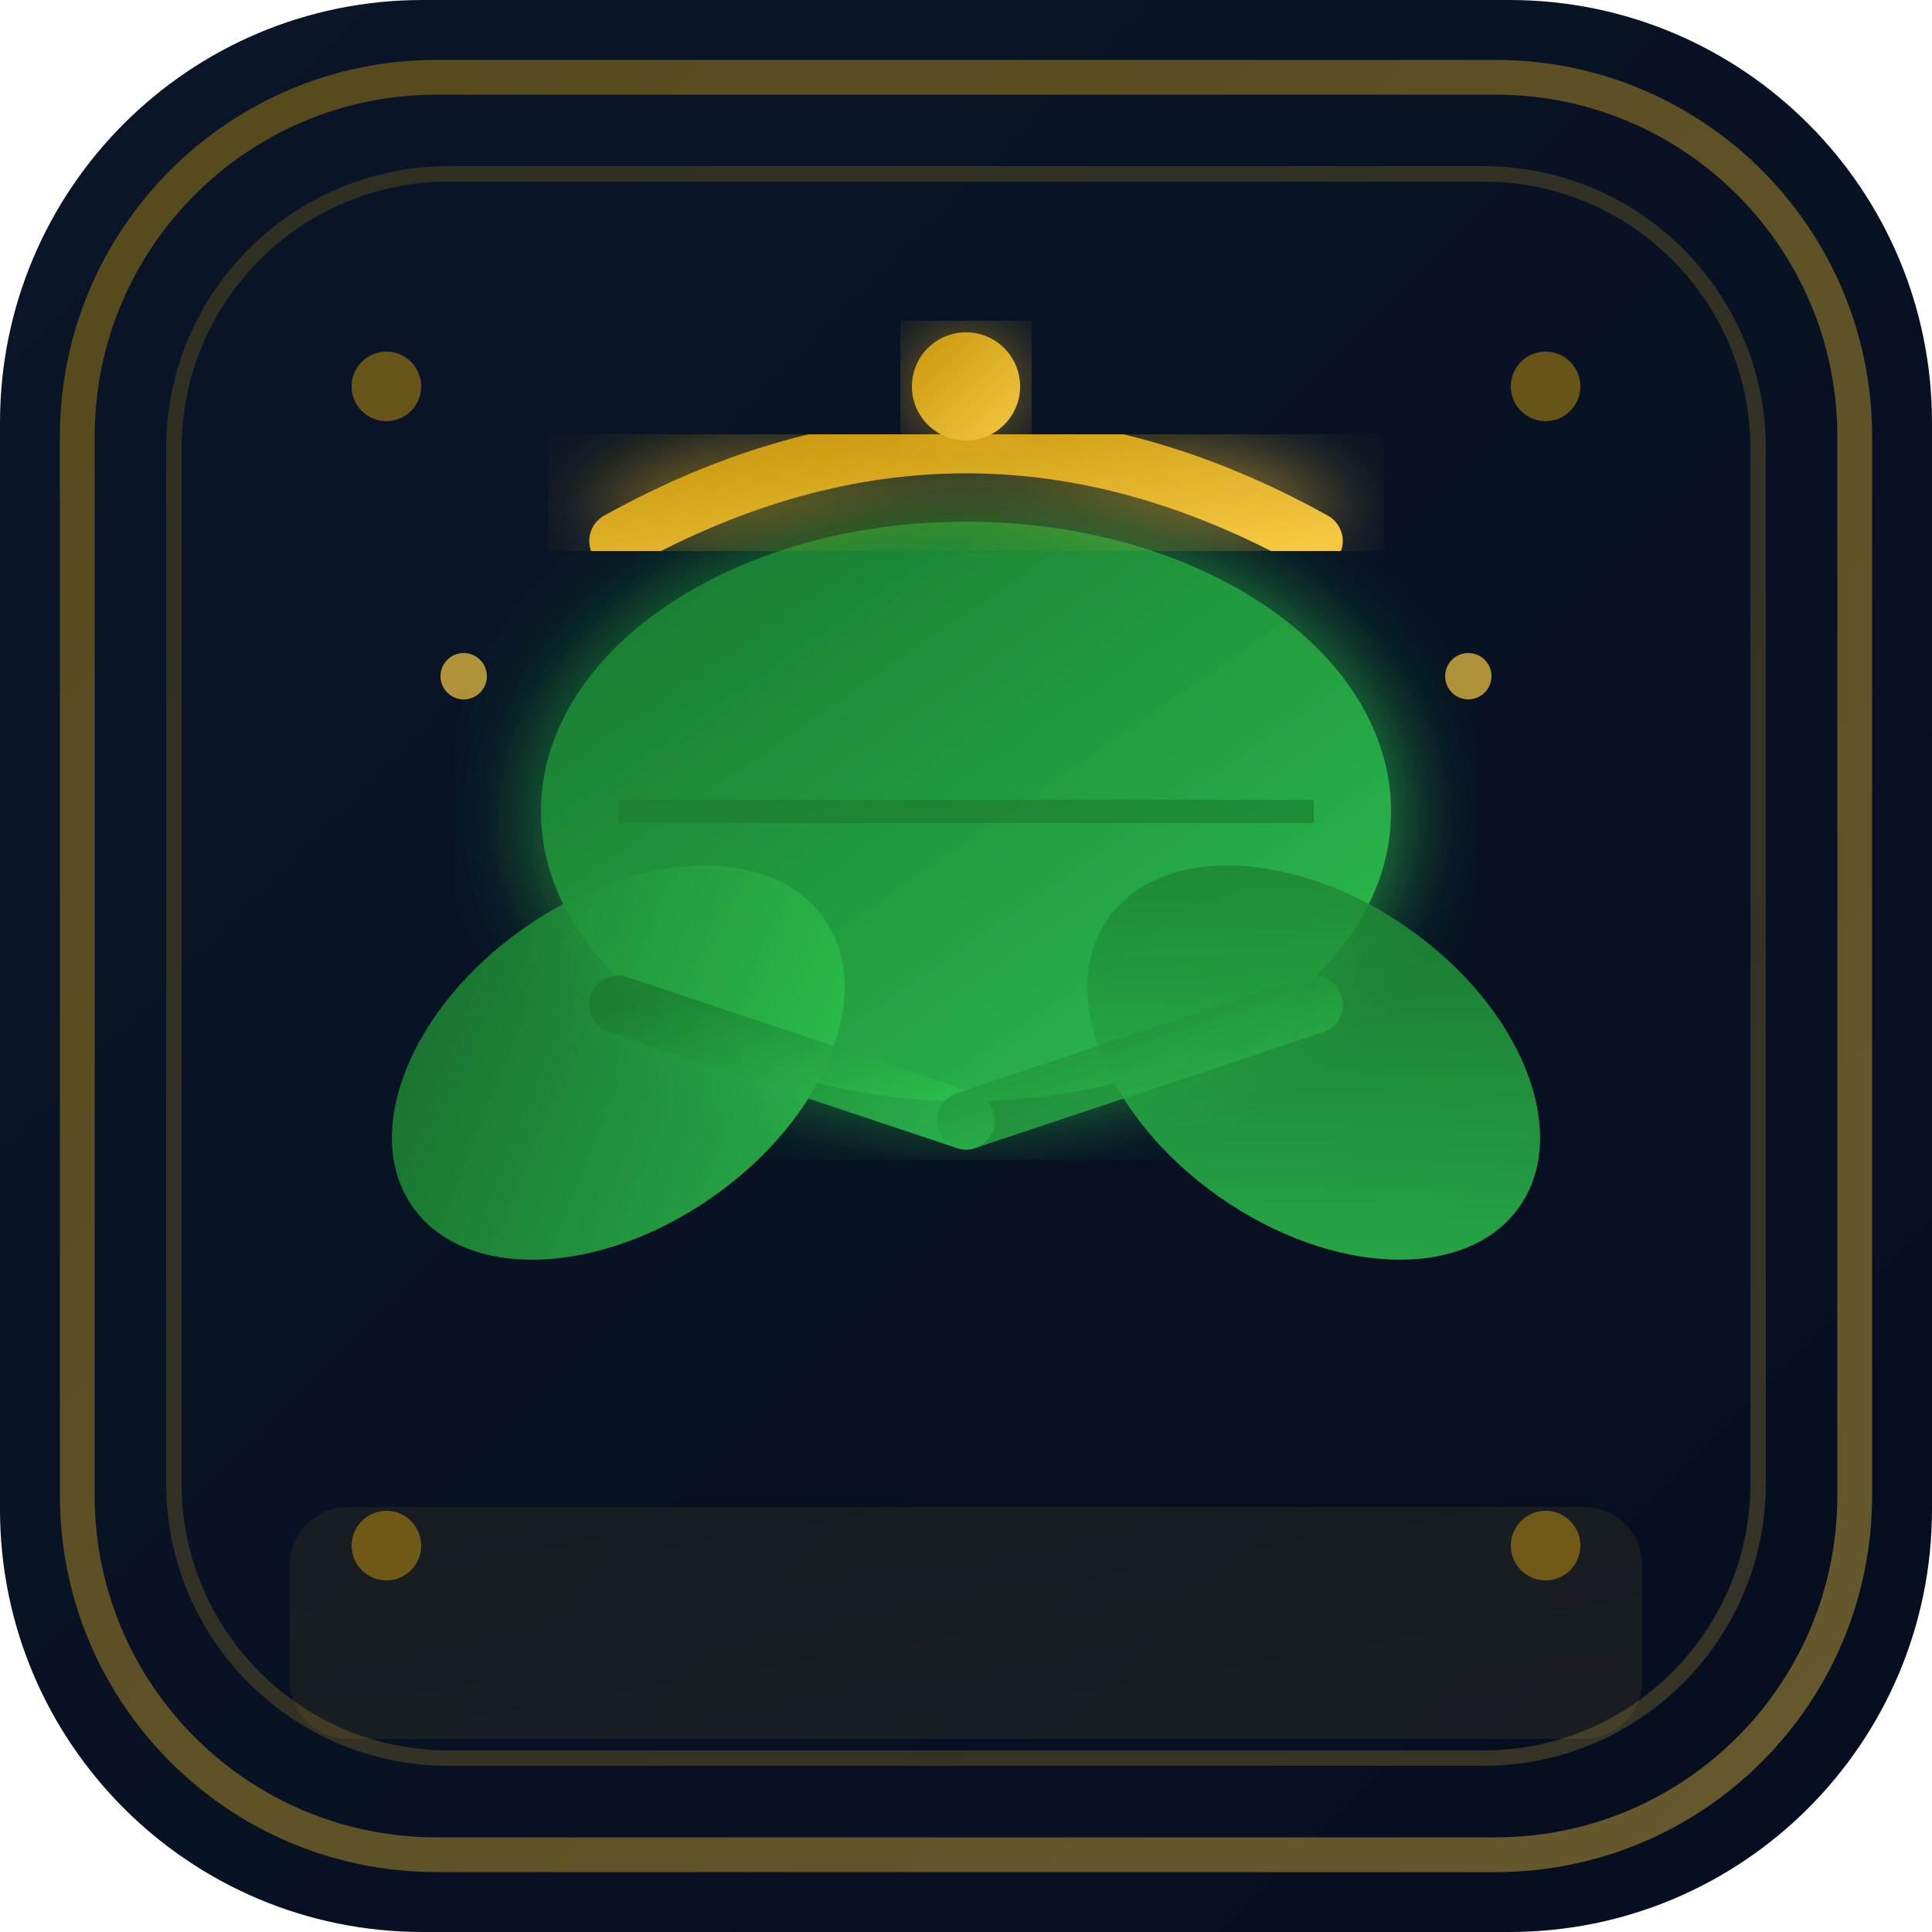
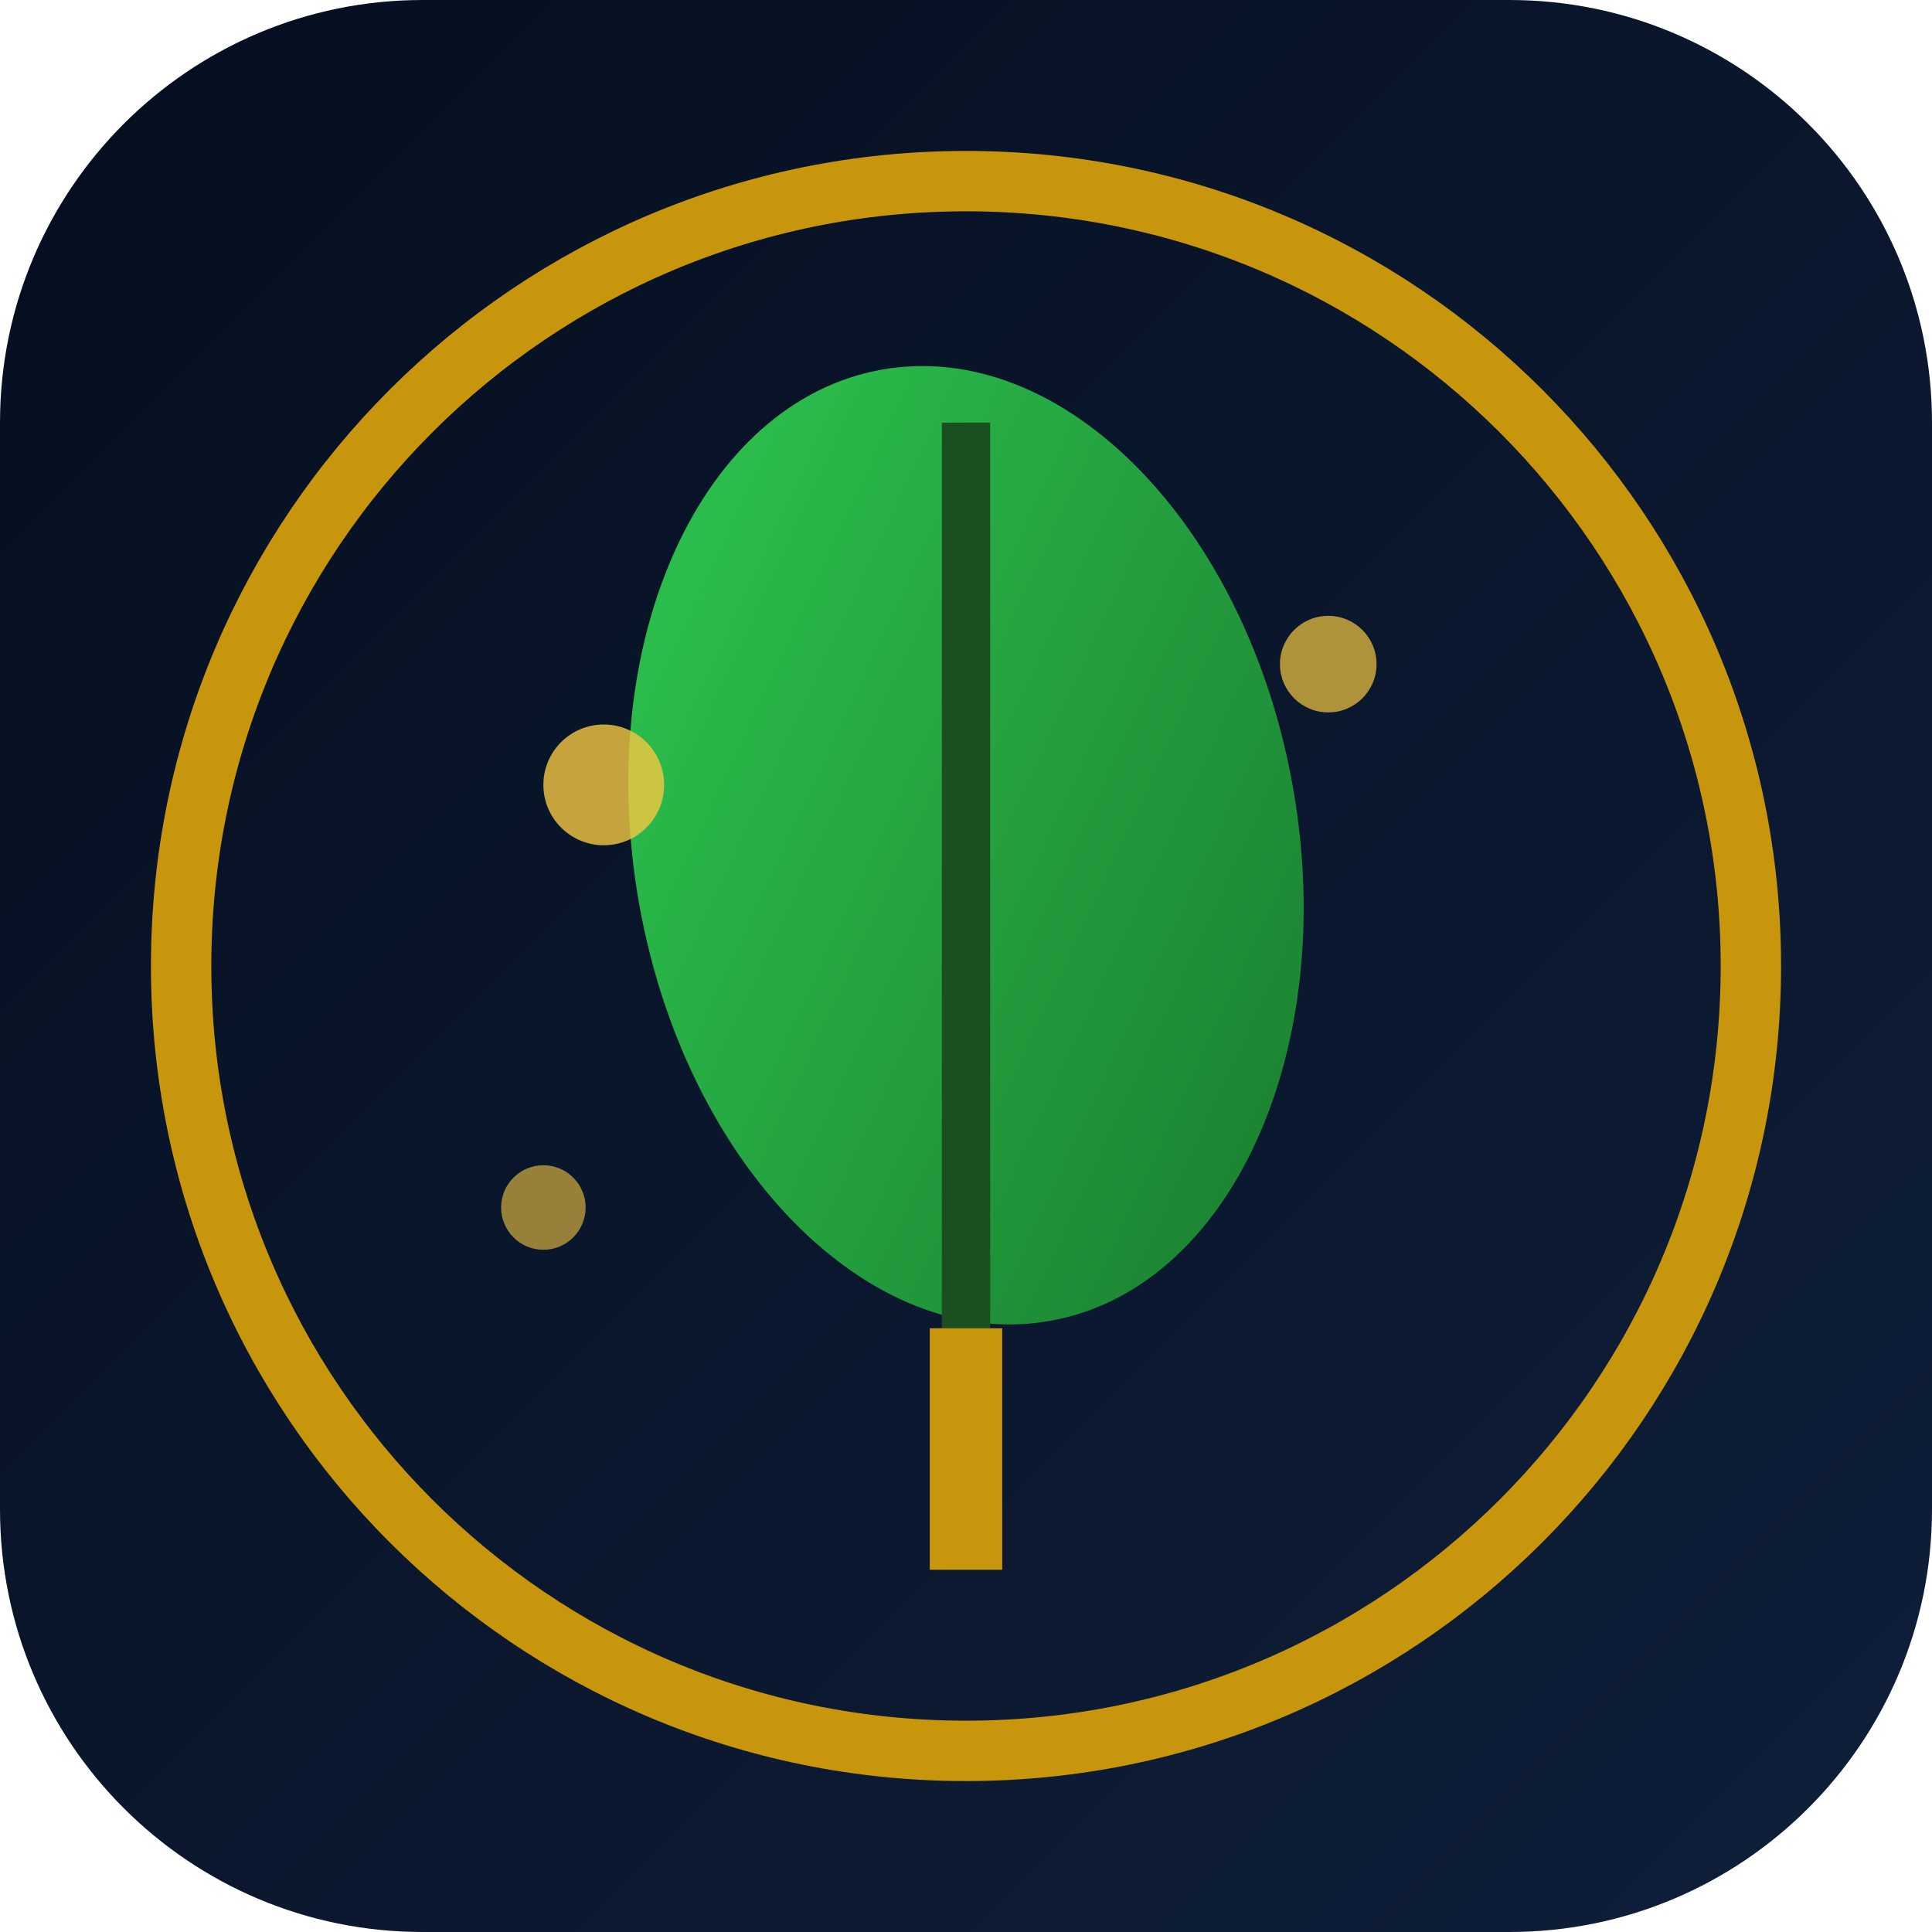
- <svg xmlns="http://www.w3.org/2000/svg" viewBox="0 0 32 32" width="32" height="32">
+ <svg xmlns="http://www.w3.org/2000/svg" viewBox="0 0 32 32">
  <defs>
    <linearGradient id="bg" x1="0%" y1="0%" x2="100%" y2="100%">
-       <stop offset="0%" style="stop-color:#0a1628" />
-       <stop offset="100%" style="stop-color:#050e1f" />
+       <stop offset="0%" style="stop-color:#050e1f" />
+       <stop offset="100%" style="stop-color:#0f1f3a" />
    </linearGradient>
-     <linearGradient id="gold" x1="0%" y1="0%" x2="100%" y2="100%">
-       <stop offset="0%" style="stop-color:#c8960c" />
-       <stop offset="100%" style="stop-color:#f5c842" />
+     <linearGradient id="leaf" x1="0%" y1="0%" x2="100%" y2="100%">
+       <stop offset="0%" style="stop-color:#2ec951" />
+       <stop offset="100%" style="stop-color:#1a7a2e" />
    </linearGradient>
-     <linearGradient id="green" x1="0%" y1="0%" x2="100%" y2="100%">
-       <stop offset="0%" style="stop-color:#1a7a2e" />
-       <stop offset="100%" style="stop-color:#2ec951" />
-     </linearGradient>
-     <filter id="glow">
-       <feGaussianBlur stdDeviation="0.8" result="coloredBlur" />
-       <feMerge>
-         <feMergeNode in="coloredBlur" />
-         <feMergeNode in="SourceGraphic" />
-       </feMerge>
-     </filter>
  </defs>
-   <rect width="32" height="32" rx="7" ry="7" fill="url(#bg)" />
-   <rect x="1.28" y="1.28" width="29.44" height="29.44" rx="5.95" ry="5.95" fill="none" stroke="url(#gold)" stroke-width="0.576" opacity="0.4" />
-   <rect x="2.88" y="2.88" width="26.24" height="26.24" rx="4.55" ry="4.55" fill="none" stroke="url(#gold)" stroke-width="0.256" opacity="0.2" />
-   <circle cx="6.4" cy="6.4" r="0.576" fill="#c8960c" opacity="0.5" />
-   <circle cx="25.6" cy="6.4" r="0.576" fill="#c8960c" opacity="0.5" />
-   <circle cx="6.4" cy="25.6" r="0.576" fill="#c8960c" opacity="0.5" />
-   <circle cx="25.6" cy="25.6" r="0.576" fill="#c8960c" opacity="0.5" />
-   <line x1="16" y1="24.0" x2="16" y2="12.16" stroke="url(#green)" stroke-width="1.44" stroke-linecap="round" filter="url(#glow)" />
-   <ellipse cx="16" cy="13.44" rx="7.04" ry="4.8" fill="url(#green)" opacity="0.95" filter="url(#glow)" />
-   <line x1="10.24" y1="13.44" x2="21.76" y2="13.44" stroke="#1a7a2e" stroke-width="0.384" opacity="0.6" />
-   <ellipse cx="10.24" cy="17.6" rx="4.16" ry="2.72" fill="url(#green)" opacity="0.85" transform="rotate(-35, 10.24, 17.6)" />
-   <ellipse cx="21.76" cy="17.6" rx="4.16" ry="2.72" fill="url(#green)" opacity="0.85" transform="rotate(35, 21.76, 17.6)" />
-   <line x1="16" y1="18.56" x2="10.24" y2="16.64" stroke="url(#green)" stroke-width="0.96" stroke-linecap="round" opacity="0.8" />
-   <line x1="16" y1="18.56" x2="21.76" y2="16.64" stroke="url(#green)" stroke-width="0.96" stroke-linecap="round" opacity="0.8" />
-   <path d="M 10.24 8.96 Q 16 5.76 21.76 8.96" fill="none" stroke="url(#gold)" stroke-width="0.96" stroke-linecap="round" filter="url(#glow)" />
-   <circle cx="16" cy="6.4" r="0.896" fill="url(#gold)" filter="url(#glow)" />
-   <circle cx="7.68" cy="11.2" r="0.384" fill="#f5c842" opacity="0.7" />
-   <circle cx="24.32" cy="11.2" r="0.384" fill="#f5c842" opacity="0.7" />
-   <rect x="4.8" y="24.96" width="22.4" height="3.84" rx="0.96" fill="url(#gold)" opacity="0.08" />
+   <rect width="32" height="32" rx="7" fill="url(#bg)" />
+   <circle cx="16" cy="16" r="13" fill="none" stroke="#c8960c" stroke-width="1" />
+   <ellipse cx="16" cy="14" rx="5.5" ry="8" fill="url(#leaf)" transform="rotate(-10 16 14)" />
+   <line x1="16" y1="7" x2="16" y2="22" stroke="#1a5020" stroke-width="0.8" />
+   <line x1="16" y1="22" x2="16" y2="26" stroke="#c8960c" stroke-width="1.2" />
+   <circle cx="10" cy="13" r="1" fill="#f5c842" opacity="0.8" />
+   <circle cx="22" cy="11" r="0.8" fill="#f5c842" opacity="0.7" />
+   <circle cx="9" cy="20" r="0.7" fill="#f5c842" opacity="0.6" />
</svg>
